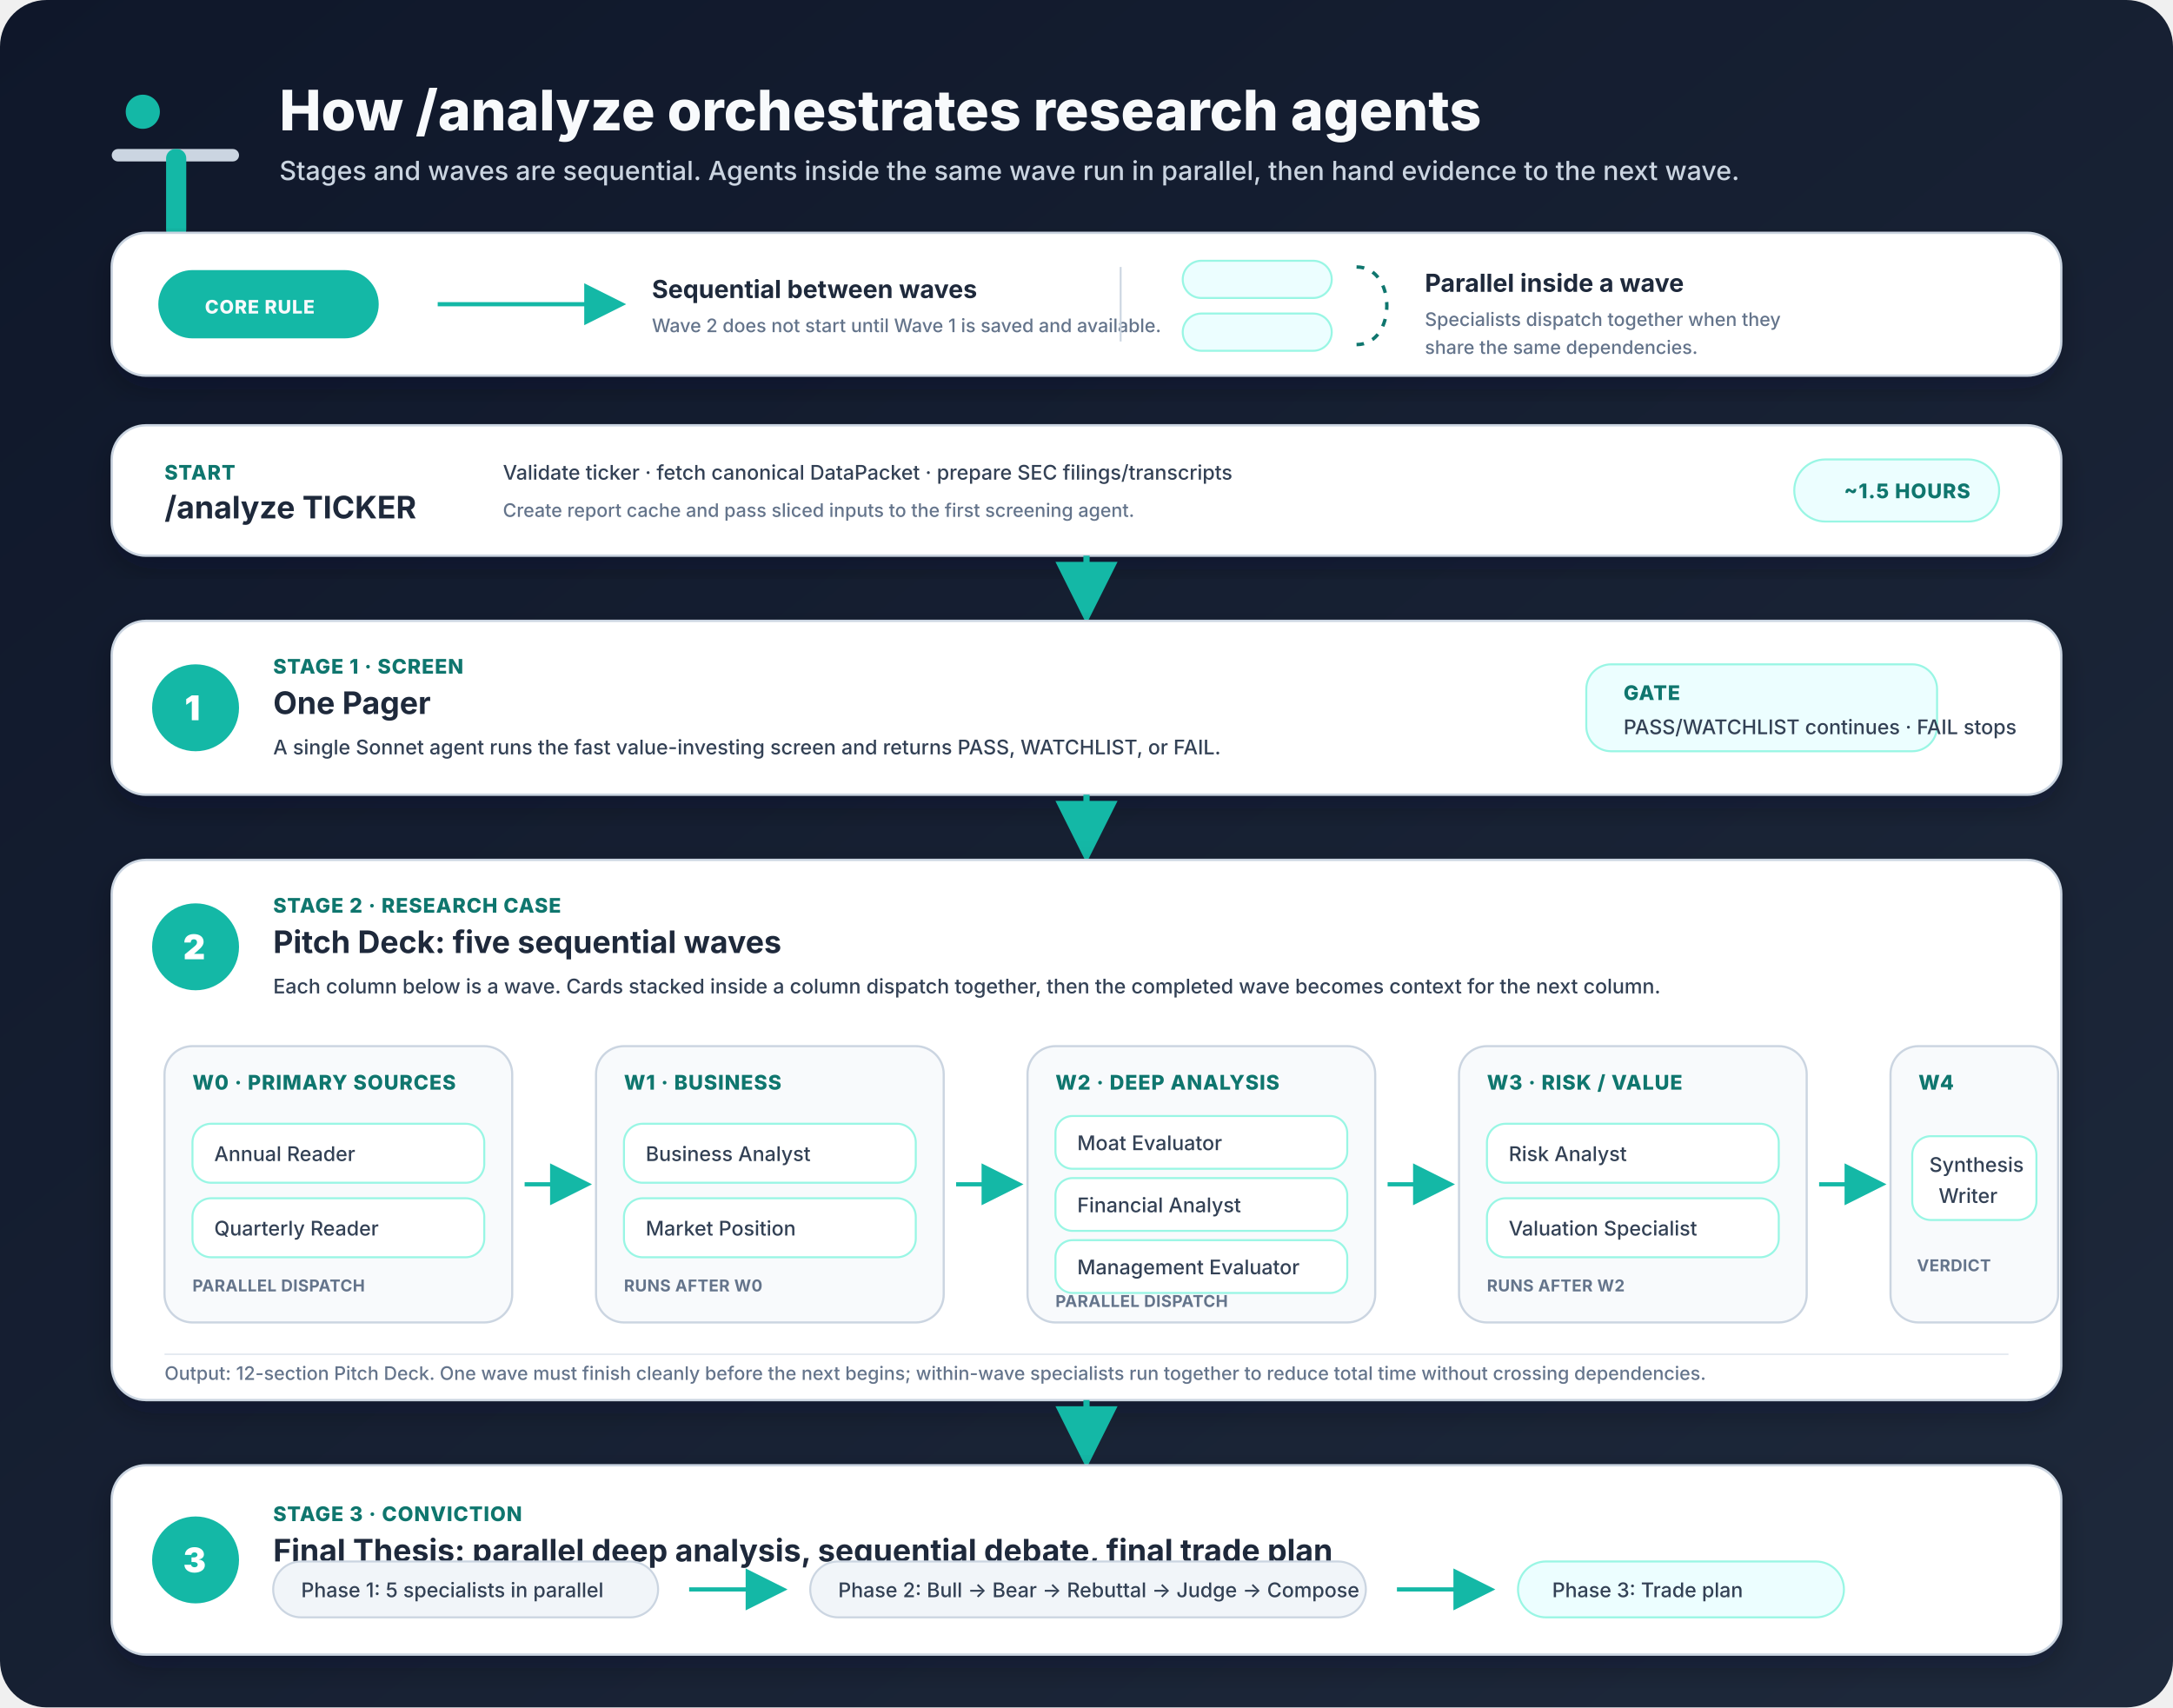
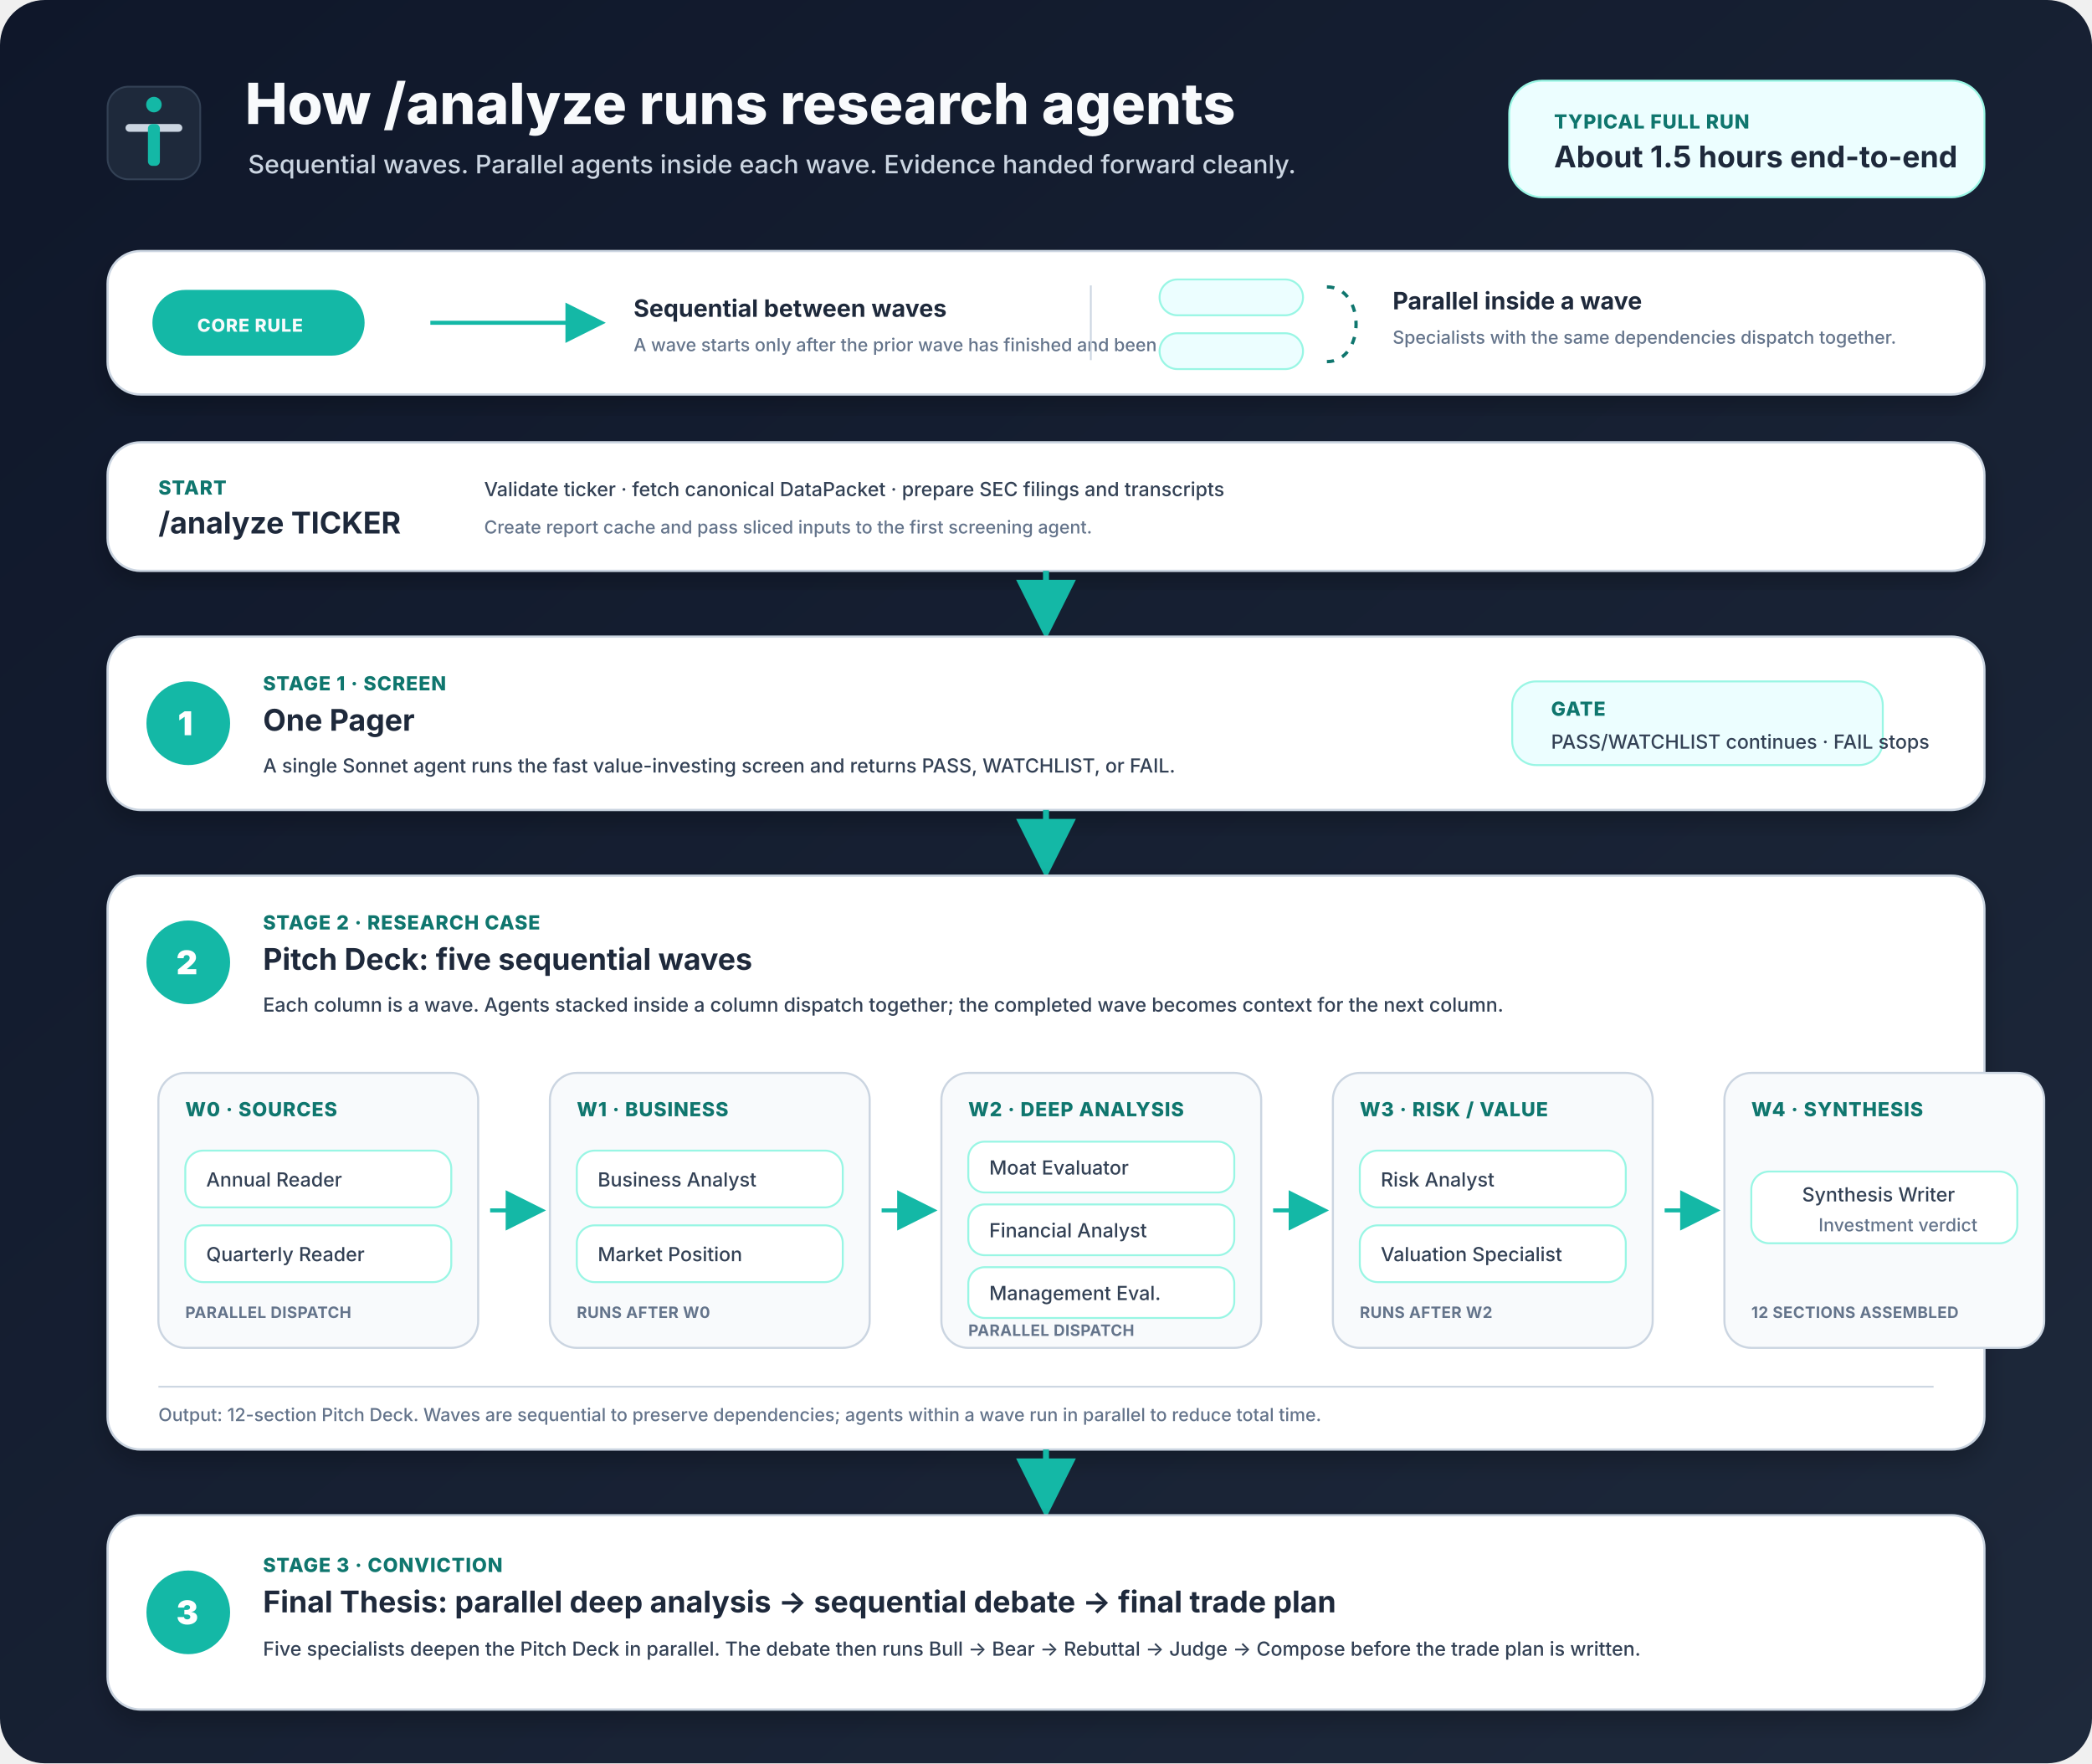
- <svg xmlns="http://www.w3.org/2000/svg" viewBox="0 0 1400 1100" role="img" aria-labelledby="title desc">
+ <svg xmlns="http://www.w3.org/2000/svg" viewBox="0 0 1400 1180" role="img" aria-labelledby="title desc">
  <defs>
    <linearGradient id="bg" x1="0" y1="0" x2="1" y2="1">
      <stop offset="0%" stop-color="#0f172a" />
      <stop offset="100%" stop-color="#1e293b" />
    </linearGradient>
-     <filter id="shadow" x="-12%" y="-12%" width="124%" height="130%">
-       <feDropShadow dx="0" dy="8" stdDeviation="9" flood-color="#020617" flood-opacity="0.25" />
+     <filter id="shadow" x="-10%" y="-10%" width="120%" height="125%">
+       <feDropShadow dx="0" dy="8" stdDeviation="8" flood-color="#020617" flood-opacity="0.22" />
    </filter>
    <marker id="arrow" markerWidth="10" markerHeight="10" refX="8" refY="5" orient="auto" markerUnits="strokeWidth">
      <path d="M 0 0 L 10 5 L 0 10 z" fill="#14b8a6" />
    </marker>
    <style>
      .bg { fill: url(#bg); }
      .card { fill: #ffffff; stroke: #cbd5e1; stroke-width: 1.5; filter: url(#shadow); }
      .panel { fill: #f8fafc; stroke: #cbd5e1; stroke-width: 1.4; }
      .agent { fill: #ffffff; stroke: #99f6e4; stroke-width: 1.3; }
      .accent { fill: #14b8a6; }
-       .accentDark { fill: #0f766e; }
      .tealSoft { fill: #ecfeff; stroke: #99f6e4; stroke-width: 1.3; }
      .slateSoft { fill: #f1f5f9; stroke: #cbd5e1; stroke-width: 1.3; }
-       .title { font: 800 36px Inter, ui-sans-serif, system-ui, -apple-system, Segoe UI, sans-serif; fill: #f8fafc; }
+       .title { font: 800 38px Inter, ui-sans-serif, system-ui, -apple-system, Segoe UI, sans-serif; fill: #f8fafc; }
      .subtitle { font: 500 17px Inter, ui-sans-serif, system-ui, -apple-system, Segoe UI, sans-serif; fill: #cbd5e1; }
      .h { font: 750 20px Inter, ui-sans-serif, system-ui, -apple-system, Segoe UI, sans-serif; fill: #1e293b; }
      .h2 { font: 750 16px Inter, ui-sans-serif, system-ui, -apple-system, Segoe UI, sans-serif; fill: #1e293b; }
      .label { font: 800 13px Inter, ui-sans-serif, system-ui, -apple-system, Segoe UI, sans-serif; fill: #0f766e; letter-spacing: .04em; }
      .body { font: 500 13px Inter, ui-sans-serif, system-ui, -apple-system, Segoe UI, sans-serif; fill: #334155; }
      .small { font: 500 12px Inter, ui-sans-serif, system-ui, -apple-system, Segoe UI, sans-serif; fill: #64748b; }
      .tiny { font: 650 10.5px Inter, ui-sans-serif, system-ui, -apple-system, Segoe UI, sans-serif; fill: #64748b; letter-spacing: .02em; }
      .pillText { font: 800 12px Inter, ui-sans-serif, system-ui, -apple-system, Segoe UI, sans-serif; fill: #f8fafc; letter-spacing: .04em; }
      .num { font: 850 22px Inter, ui-sans-serif, system-ui, -apple-system, Segoe UI, sans-serif; fill: #ffffff; }
      .flow { stroke: #14b8a6; stroke-width: 4; fill: none; marker-end: url(#arrow); }
      .thinFlow { stroke: #14b8a6; stroke-width: 2.7; fill: none; marker-end: url(#arrow); }
      .parallel { stroke: #0f766e; stroke-width: 2.2; fill: none; stroke-dasharray: 5 6; }
      .divider { stroke: #cbd5e1; stroke-width: 1.2; }
    </style>
  </defs>
-   <rect class="bg" width="1400" height="1100" rx="30" />
-   <g transform="translate(72 54)">
-     <circle cx="20" cy="18" r="11" class="accent" />
-     <rect x="0" y="42" width="82" height="8" rx="4" fill="#cbd5e1" />
-     <rect x="35" y="42" width="13" height="58" rx="6" class="accent" />
-     <text x="108" y="30" class="title">How /analyze orchestrates research agents</text>
-     <text x="108" y="62" class="subtitle">Stages and waves are sequential. Agents inside the same wave run in parallel, then hand evidence to the next wave.</text>
+   <rect class="bg" width="1400" height="1180" rx="30" />
+   <g transform="translate(72 58)">
+     <g aria-label="Thesis logo">
+       <rect x="0" y="0" width="62" height="62" rx="14" fill="#1e293b" stroke="#334155" stroke-width="1.2" />
+       <circle cx="31" cy="12" r="5.2" class="accent" />
+       <rect x="12" y="25" width="38" height="5.2" rx="2.6" fill="#cbd5e1" />
+       <rect x="27" y="25" width="8" height="28" rx="3" class="accent" />
+     </g>
+     <text x="92" y="25" class="title">How /analyze runs research agents</text>
+     <text x="94" y="58" class="subtitle">Sequential waves. Parallel agents inside each wave. Evidence handed forward cleanly.</text>
  </g>
-   <g transform="translate(72 150)">
-     <rect class="card" width="1256" height="92" rx="22" />
-     <rect x="30" y="24" width="142" height="44" rx="22" class="accent" />
-     <text x="60" y="52" class="pillText">CORE RULE</text>
-     <g transform="translate(210 22)">
-       <path class="thinFlow" d="M0 24 L116 24" />
-       <text x="138" y="20" class="h2">Sequential between waves</text>
-       <text x="138" y="42" class="small">Wave 2 does not start until Wave 1 is saved and available.</text>
+   <g transform="translate(1010 54)">
+     <rect width="318" height="78" rx="22" class="tealSoft" />
+     <text x="30" y="32" class="label">TYPICAL FULL RUN</text>
+     <text x="30" y="58" class="h">About 1.5 hours end-to-end</text>
+   </g>
+   <g transform="translate(72 168)">
+     <rect class="card" width="1256" height="96" rx="22" />
+     <rect x="30" y="26" width="142" height="44" rx="22" class="accent" />
+     <text x="60" y="54" class="pillText">CORE RULE</text>
+     <g transform="translate(216 24)">
+       <path class="thinFlow" d="M0 24 L112 24" />
+       <text x="136" y="20" class="h2">Sequential between waves</text>
+       <text x="136" y="43" class="small">A wave starts only after the prior wave has finished and been saved.</text>
    </g>
-     <line x1="650" y1="22" x2="650" y2="70" class="divider" />
-     <g transform="translate(690 18)">
+     <line x1="658" y1="23" x2="658" y2="73" class="divider" />
+     <g transform="translate(704 19)">
      <rect x="0" y="0" width="96" height="24" rx="12" class="tealSoft" />
-       <rect x="0" y="34" width="96" height="24" rx="12" class="tealSoft" />
-       <path class="parallel" d="M112 4 C138 4 138 54 112 54" />
+       <rect x="0" y="36" width="96" height="24" rx="12" class="tealSoft" />
+       <path class="parallel" d="M112 5 C138 5 138 55 112 55" />
      <text x="156" y="20" class="h2">Parallel inside a wave</text>
-       <text x="156" y="42" class="small">Specialists dispatch together when they</text>
-       <text x="156" y="60" class="small">share the same dependencies.</text>
+       <text x="156" y="43" class="small">Specialists with the same dependencies dispatch together.</text>
    </g>
  </g>
-   <g transform="translate(72 274)">
-     <rect class="card" width="1256" height="84" rx="22" />
+   <g transform="translate(72 296)">
+     <rect class="card" width="1256" height="86" rx="22" />
    <text x="34" y="35" class="label">START</text>
-     <text x="34" y="60" class="h">/analyze TICKER</text>
-     <text x="252" y="35" class="body">Validate ticker · fetch canonical DataPacket · prepare SEC filings/transcripts</text>
-     <text x="252" y="59" class="small">Create report cache and pass sliced inputs to the first screening agent.</text>
-     <rect x="1084" y="22" width="132" height="40" rx="20" class="tealSoft" />
-     <text x="1116" y="47" class="label">~1.5 HOURS</text>
+     <text x="34" y="61" class="h">/analyze TICKER</text>
+     <text x="252" y="36" class="body">Validate ticker · fetch canonical DataPacket · prepare SEC filings and transcripts</text>
+     <text x="252" y="61" class="small">Create report cache and pass sliced inputs to the first screening agent.</text>
  </g>
-   <path class="flow" d="M700 358 L700 394" />
-   <g transform="translate(72 400)">
-     <rect class="card" width="1256" height="112" rx="22" />
-     <circle cx="54" cy="56" r="28" class="accent" />
-     <text x="47" y="64" class="num">1</text>
-     <text x="104" y="34" class="label">STAGE 1 · SCREEN</text>
-     <text x="104" y="60" class="h">One Pager</text>
-     <text x="104" y="86" class="body">A single Sonnet agent runs the fast value-investing screen and returns PASS, WATCHLIST, or FAIL.</text>
-     <rect x="950" y="28" width="226" height="56" rx="16" class="tealSoft" />
-     <text x="974" y="51" class="label">GATE</text>
-     <text x="974" y="73" class="body">PASS/WATCHLIST continues · FAIL stops</text>
+   <path class="flow" d="M700 382 L700 420" />
+   <g transform="translate(72 426)">
+     <rect class="card" width="1256" height="116" rx="22" />
+     <circle cx="54" cy="58" r="28" class="accent" />
+     <text x="47" y="66" class="num">1</text>
+     <text x="104" y="36" class="label">STAGE 1 · SCREEN</text>
+     <text x="104" y="63" class="h">One Pager</text>
+     <text x="104" y="91" class="body">A single Sonnet agent runs the fast value-investing screen and returns PASS, WATCHLIST, or FAIL.</text>
+     <rect x="940" y="30" width="248" height="56" rx="16" class="tealSoft" />
+     <text x="966" y="53" class="label">GATE</text>
+     <text x="966" y="75" class="body">PASS/WATCHLIST continues · FAIL stops</text>
  </g>
-   <path class="flow" d="M700 512 L700 548" />
-   <g transform="translate(72 554)">
-     <rect class="card" width="1256" height="348" rx="22" />
-     <circle cx="54" cy="56" r="28" class="accent" />
-     <text x="46" y="64" class="num">2</text>
-     <text x="104" y="34" class="label">STAGE 2 · RESEARCH CASE</text>
-     <text x="104" y="60" class="h">Pitch Deck: five sequential waves</text>
-     <text x="104" y="86" class="body">Each column below is a wave. Cards stacked inside a column dispatch together, then the completed wave becomes context for the next column.</text>
-     <g transform="translate(34 120)">
+   <path class="flow" d="M700 542 L700 580" />
+   <g transform="translate(72 586)">
+     <rect class="card" width="1256" height="384" rx="22" />
+     <circle cx="54" cy="58" r="28" class="accent" />
+     <text x="46" y="66" class="num">2</text>
+     <text x="104" y="36" class="label">STAGE 2 · RESEARCH CASE</text>
+     <text x="104" y="63" class="h">Pitch Deck: five sequential waves</text>
+     <text x="104" y="91" class="body">Each column is a wave. Agents stacked inside a column dispatch together; the completed wave becomes context for the next column.</text>
+     <g transform="translate(34 132)">
      <g transform="translate(0 0)">
-         <rect class="panel" width="224" height="178" rx="18" />
-         <text x="18" y="28" class="label">W0 · PRIMARY SOURCES</text>
-         <rect class="agent" x="18" y="50" width="188" height="38" rx="12" />
-         <text x="32" y="74" class="body">Annual Reader</text>
-         <rect class="agent" x="18" y="98" width="188" height="38" rx="12" />
-         <text x="32" y="122" class="body">Quarterly Reader</text>
-         <text x="18" y="158" class="tiny">PARALLEL DISPATCH</text>
+         <rect class="panel" width="214" height="184" rx="18" />
+         <text x="18" y="29" class="label">W0 · SOURCES</text>
+         <rect class="agent" x="18" y="52" width="178" height="38" rx="12" />
+         <text x="32" y="76" class="body">Annual Reader</text>
+         <rect class="agent" x="18" y="102" width="178" height="38" rx="12" />
+         <text x="32" y="126" class="body">Quarterly Reader</text>
+         <text x="18" y="164" class="tiny">PARALLEL DISPATCH</text>
      </g>
-       <path class="thinFlow" d="M232 89 L270 89" />
-       <g transform="translate(278 0)">
-         <rect class="panel" width="224" height="178" rx="18" />
-         <text x="18" y="28" class="label">W1 · BUSINESS</text>
-         <rect class="agent" x="18" y="50" width="188" height="38" rx="12" />
-         <text x="32" y="74" class="body">Business Analyst</text>
-         <rect class="agent" x="18" y="98" width="188" height="38" rx="12" />
-         <text x="32" y="122" class="body">Market Position</text>
-         <text x="18" y="158" class="tiny">RUNS AFTER W0</text>
+       <path class="thinFlow" d="M222 92 L254 92" />
+       <g transform="translate(262 0)">
+         <rect class="panel" width="214" height="184" rx="18" />
+         <text x="18" y="29" class="label">W1 · BUSINESS</text>
+         <rect class="agent" x="18" y="52" width="178" height="38" rx="12" />
+         <text x="32" y="76" class="body">Business Analyst</text>
+         <rect class="agent" x="18" y="102" width="178" height="38" rx="12" />
+         <text x="32" y="126" class="body">Market Position</text>
+         <text x="18" y="164" class="tiny">RUNS AFTER W0</text>
      </g>
-       <path class="thinFlow" d="M510 89 L548 89" />
-       <g transform="translate(556 0)">
-         <rect class="panel" width="224" height="178" rx="18" />
-         <text x="18" y="28" class="label">W2 · DEEP ANALYSIS</text>
-         <rect class="agent" x="18" y="45" width="188" height="34" rx="11" />
-         <text x="32" y="67" class="body">Moat Evaluator</text>
-         <rect class="agent" x="18" y="85" width="188" height="34" rx="11" />
-         <text x="32" y="107" class="body">Financial Analyst</text>
-         <rect class="agent" x="18" y="125" width="188" height="34" rx="11" />
-         <text x="32" y="147" class="body">Management Evaluator</text>
-         <text x="18" y="168" class="tiny">PARALLEL DISPATCH</text>
+       <path class="thinFlow" d="M484 92 L516 92" />
+       <g transform="translate(524 0)">
+         <rect class="panel" width="214" height="184" rx="18" />
+         <text x="18" y="29" class="label">W2 · DEEP ANALYSIS</text>
+         <rect class="agent" x="18" y="46" width="178" height="34" rx="11" />
+         <text x="32" y="68" class="body">Moat Evaluator</text>
+         <rect class="agent" x="18" y="88" width="178" height="34" rx="11" />
+         <text x="32" y="110" class="body">Financial Analyst</text>
+         <rect class="agent" x="18" y="130" width="178" height="34" rx="11" />
+         <text x="32" y="152" class="body">Management Eval.</text>
+         <text x="18" y="176" class="tiny">PARALLEL DISPATCH</text>
      </g>
-       <path class="thinFlow" d="M788 89 L826 89" />
-       <g transform="translate(834 0)">
-         <rect class="panel" width="224" height="178" rx="18" />
-         <text x="18" y="28" class="label">W3 · RISK / VALUE</text>
-         <rect class="agent" x="18" y="50" width="188" height="38" rx="12" />
-         <text x="32" y="74" class="body">Risk Analyst</text>
-         <rect class="agent" x="18" y="98" width="188" height="38" rx="12" />
-         <text x="32" y="122" class="body">Valuation Specialist</text>
-         <text x="18" y="158" class="tiny">RUNS AFTER W2</text>
+       <path class="thinFlow" d="M746 92 L778 92" />
+       <g transform="translate(786 0)">
+         <rect class="panel" width="214" height="184" rx="18" />
+         <text x="18" y="29" class="label">W3 · RISK / VALUE</text>
+         <rect class="agent" x="18" y="52" width="178" height="38" rx="12" />
+         <text x="32" y="76" class="body">Risk Analyst</text>
+         <rect class="agent" x="18" y="102" width="178" height="38" rx="12" />
+         <text x="32" y="126" class="body">Valuation Specialist</text>
+         <text x="18" y="164" class="tiny">RUNS AFTER W2</text>
      </g>
-       <path class="thinFlow" d="M1066 89 L1104 89" />
-       <g transform="translate(1112 0)">
-         <rect class="panel" width="108" height="178" rx="18" />
-         <text x="18" y="28" class="label">W4</text>
-         <rect class="agent" x="14" y="58" width="80" height="54" rx="12" />
-         <text x="25" y="81" class="body">Synthesis</text>
-         <text x="31" y="101" class="body">Writer</text>
-         <text x="17" y="145" class="tiny">VERDICT</text>
+       <path class="thinFlow" d="M1008 92 L1040 92" />
+       <g transform="translate(1048 0)">
+         <rect class="panel" width="214" height="184" rx="18" />
+         <text x="18" y="29" class="label">W4 · SYNTHESIS</text>
+         <rect class="agent" x="18" y="66" width="178" height="48" rx="12" />
+         <text x="52" y="86" class="body">Synthesis Writer</text>
+         <text x="63" y="106" class="small">Investment verdict</text>
+         <text x="18" y="164" class="tiny">12 SECTIONS ASSEMBLED</text>
      </g>
    </g>
-     <rect x="34" y="318" width="1188" height="1" fill="#e2e8f0" />
-     <text x="34" y="335" class="small">Output: 12-section Pitch Deck. One wave must finish cleanly before the next begins; within-wave specialists run together to reduce total time without crossing dependencies.</text>
+     <line x1="34" y1="342" x2="1222" y2="342" class="divider" />
+     <text x="34" y="365" class="small">Output: 12-section Pitch Deck. Waves are sequential to preserve dependencies; agents within a wave run in parallel to reduce total time.</text>
  </g>
-   <path class="flow" d="M700 902 L700 938" />
-   <g transform="translate(72 944)">
-     <rect class="card" width="1256" height="122" rx="22" />
-     <circle cx="54" cy="61" r="28" class="accent" />
-     <text x="46" y="69" class="num">3</text>
-     <text x="104" y="36" class="label">STAGE 3 · CONVICTION</text>
-     <text x="104" y="62" class="h">Final Thesis: parallel deep analysis, sequential debate, final trade plan</text>
-     <g transform="translate(104 80)">
-       <rect class="slateSoft" x="0" y="-18" width="248" height="36" rx="18" />
-       <text x="18" y="5" class="body">Phase 1: 5 specialists in parallel</text>
-       <path class="thinFlow" d="M268 0 L326 0" />
-       <rect class="slateSoft" x="346" y="-18" width="358" height="36" rx="18" />
-       <text x="364" y="5" class="body">Phase 2: Bull → Bear → Rebuttal → Judge → Compose</text>
-       <path class="thinFlow" d="M724 0 L782 0" />
-       <rect class="tealSoft" x="802" y="-18" width="210" height="36" rx="18" />
-       <text x="824" y="5" class="body">Phase 3: Trade plan</text>
-     </g>
+   <path class="flow" d="M700 970 L700 1008" />
+   <g transform="translate(72 1014)">
+     <rect class="card" width="1256" height="130" rx="22" />
+     <circle cx="54" cy="65" r="28" class="accent" />
+     <text x="46" y="73" class="num">3</text>
+     <text x="104" y="38" class="label">STAGE 3 · CONVICTION</text>
+     <text x="104" y="65" class="h">Final Thesis: parallel deep analysis → sequential debate → final trade plan</text>
+     <text x="104" y="94" class="body">Five specialists deepen the Pitch Deck in parallel. The debate then runs Bull → Bear → Rebuttal → Judge → Compose before the trade plan is written.</text>
  </g>
</svg>
